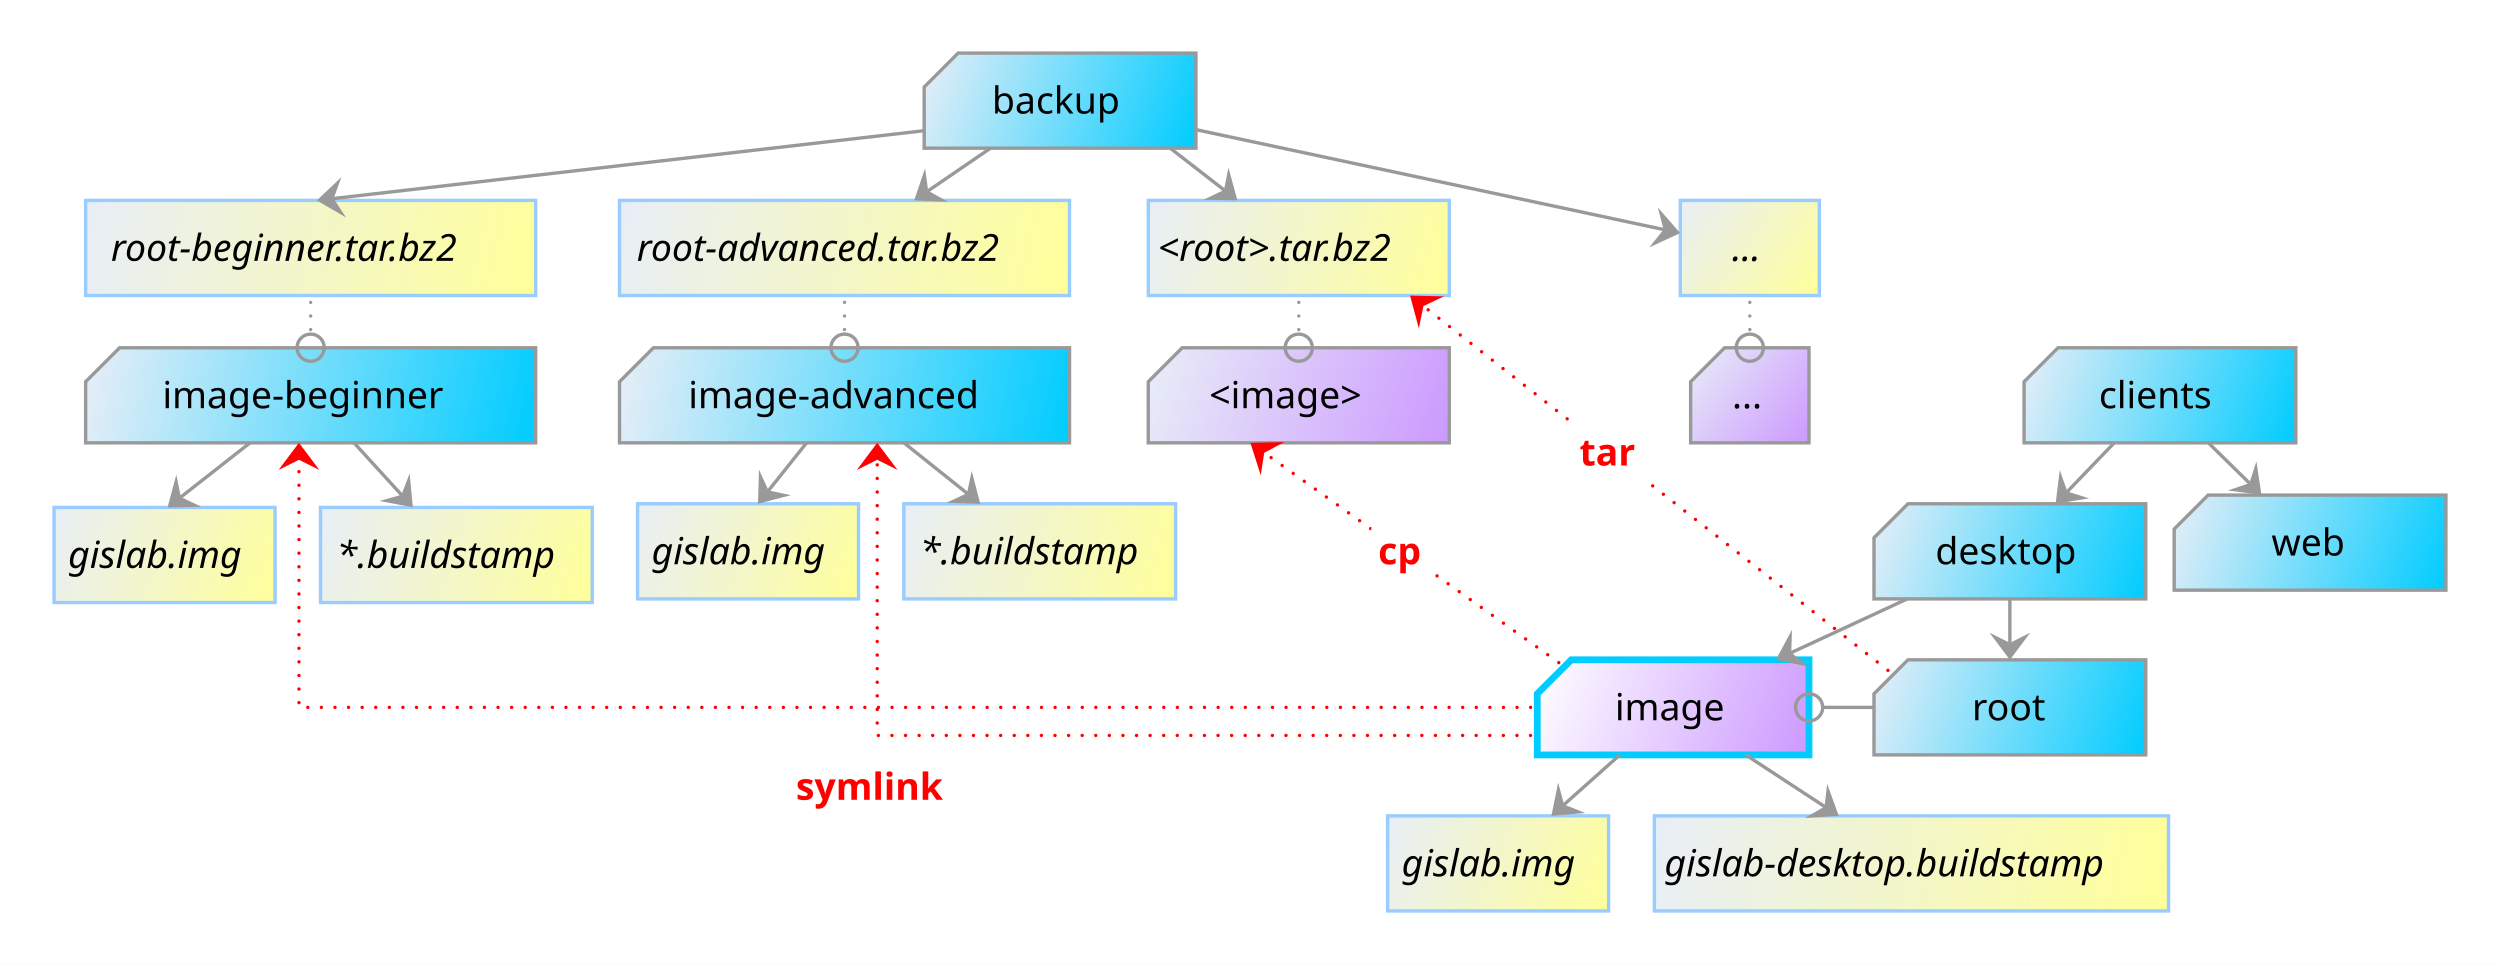
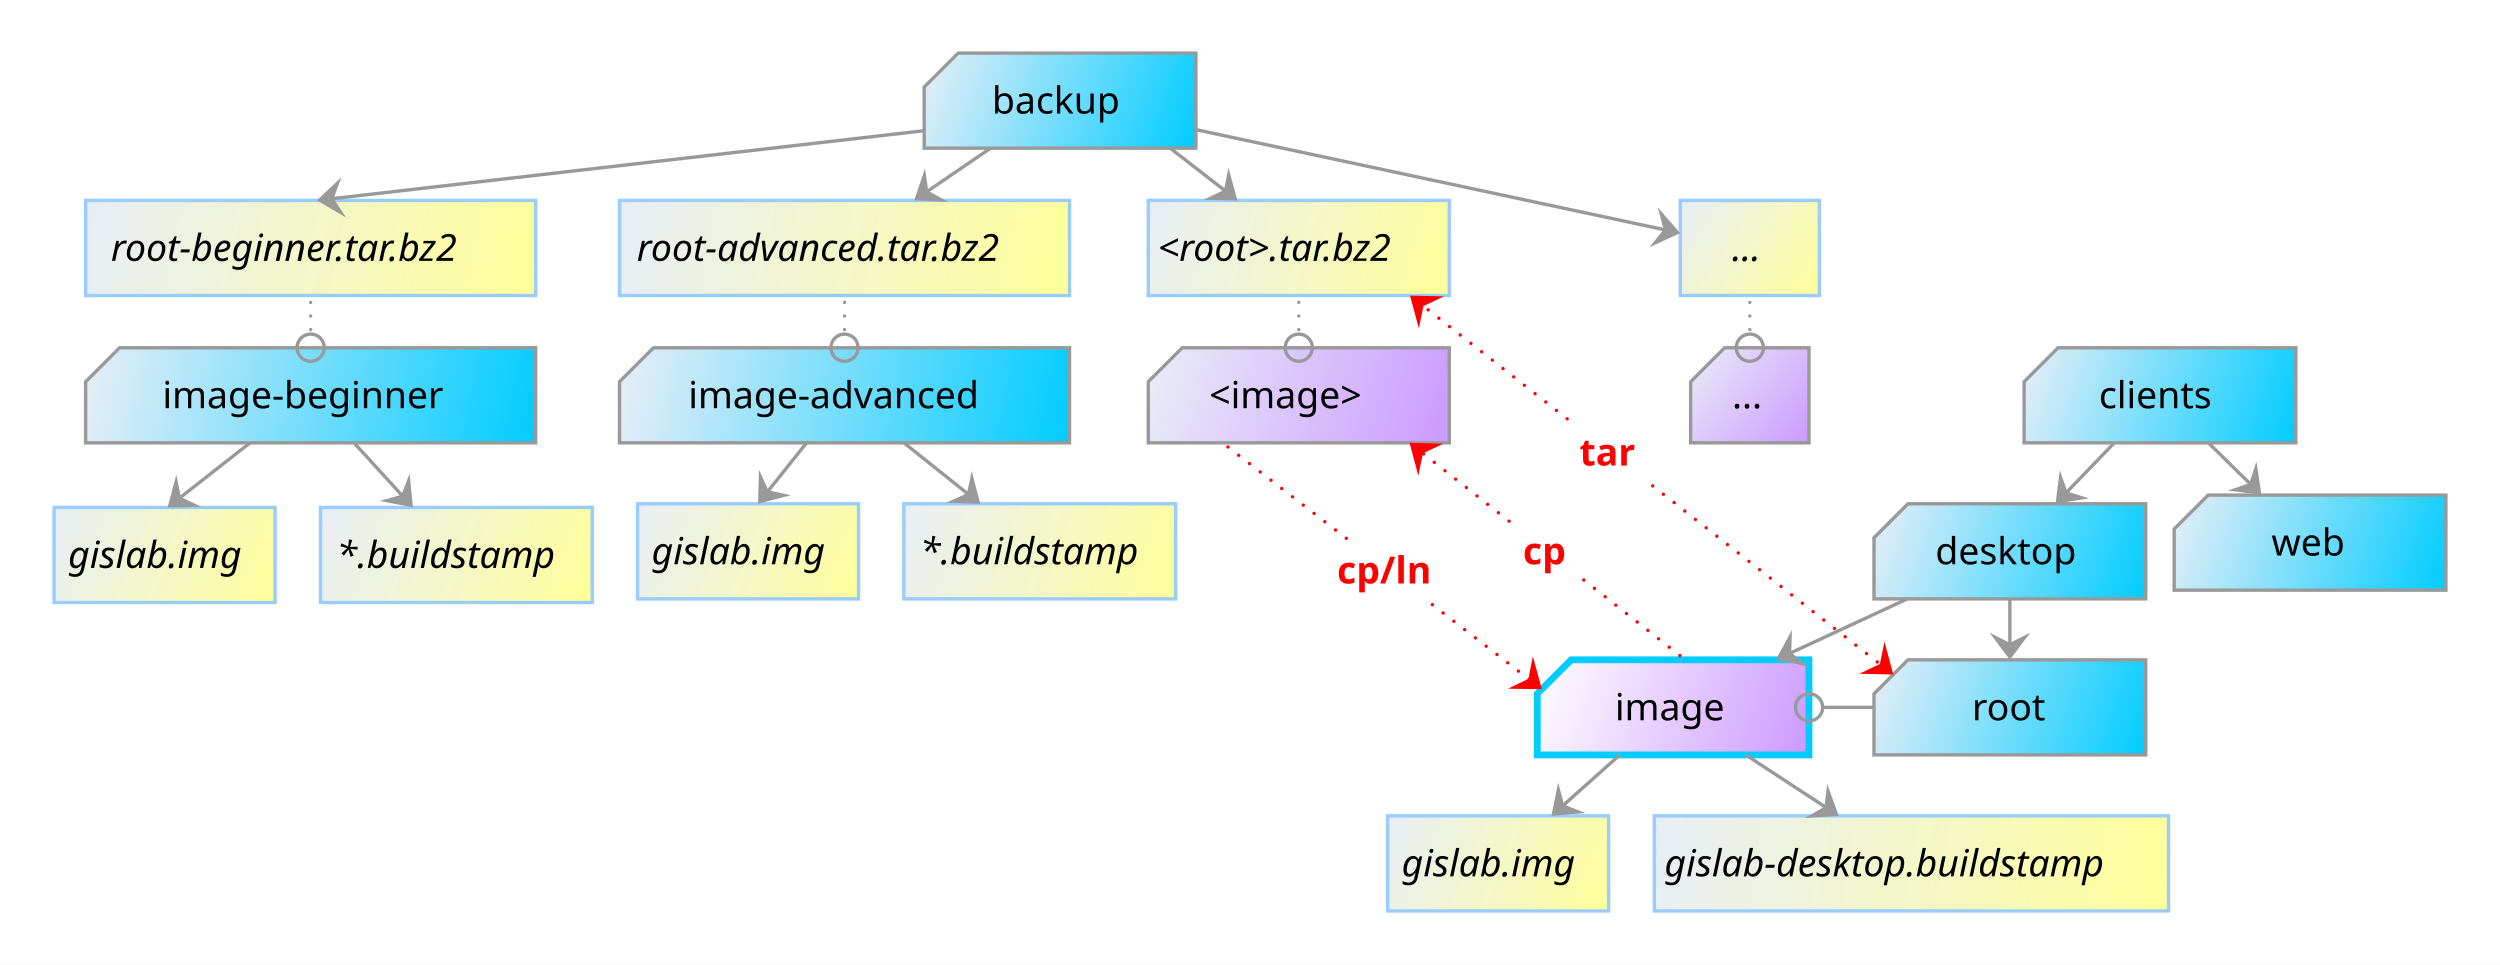
<svg xmlns="http://www.w3.org/2000/svg" fill-opacity="1" color-rendering="auto" color-interpolation="auto" text-rendering="auto" stroke="black" stroke-linecap="square" width="736" stroke-miterlimit="10" shape-rendering="auto" stroke-opacity="1" fill="black" stroke-dasharray="none" font-weight="normal" stroke-width="1" height="284" font-family="'Dialog'" font-style="normal" stroke-linejoin="miter" font-size="12px" stroke-dashoffset="0" image-rendering="auto">
  <defs id="genericDefs" />
  <g>
    <defs id="defs1">
      <linearGradient x1="371.726" gradientUnits="userSpaceOnUse" x2="406.569" y1="360.377" y2="388.377" id="linearGradient1" spreadMethod="reflect">
        <stop stop-opacity="1" stop-color="rgb(232,238,247)" offset="0%" />
        <stop stop-opacity="1" stop-color="rgb(204,153,255)" offset="100%" />
      </linearGradient>
      <linearGradient x1="212.054" gradientUnits="userSpaceOnUse" x2="300.668" y1="360.377" y2="388.377" id="linearGradient2" spreadMethod="reflect">
        <stop stop-opacity="1" stop-color="rgb(232,238,247)" offset="0%" />
        <stop stop-opacity="1" stop-color="rgb(204,153,255)" offset="100%" />
      </linearGradient>
      <linearGradient x1="368.679" gradientUnits="userSpaceOnUse" x2="409.616" y1="317.002" y2="345.002" id="linearGradient3" spreadMethod="reflect">
        <stop stop-opacity="1" stop-color="rgb(232,238,247)" offset="0%" />
        <stop stop-opacity="1" stop-color="rgb(255,255,153)" offset="100%" />
      </linearGradient>
      <linearGradient x1="146.081" gradientUnits="userSpaceOnUse" x2="226.081" y1="273.627" y2="301.627" id="linearGradient4" spreadMethod="reflect">
        <stop stop-opacity="1" stop-color="rgb(232,238,247)" offset="0%" />
        <stop stop-opacity="1" stop-color="rgb(0,204,255)" offset="100%" />
      </linearGradient>
      <linearGradient x1="425.706" gradientUnits="userSpaceOnUse" x2="505.706" y1="406.312" y2="434.312" id="linearGradient5" spreadMethod="reflect">
        <stop stop-opacity="1" stop-color="rgb(232,238,247)" offset="0%" />
        <stop stop-opacity="1" stop-color="rgb(0,204,255)" offset="100%" />
      </linearGradient>
      <linearGradient x1="326.569" gradientUnits="userSpaceOnUse" x2="406.569" y1="452.248" y2="480.248" id="linearGradient6" spreadMethod="reflect">
        <stop stop-opacity="1" stop-color="white" offset="0%" />
        <stop stop-opacity="1" stop-color="rgb(204,153,255)" offset="100%" />
      </linearGradient>
      <linearGradient x1="425.706" gradientUnits="userSpaceOnUse" x2="505.706" y1="452.248" y2="480.248" id="linearGradient7" spreadMethod="reflect">
        <stop stop-opacity="1" stop-color="rgb(232,238,247)" offset="0%" />
        <stop stop-opacity="1" stop-color="rgb(0,204,255)" offset="100%" />
      </linearGradient>
      <linearGradient x1="282.51" gradientUnits="userSpaceOnUse" x2="347.568" y1="498.183" y2="526.183" id="linearGradient8" spreadMethod="reflect">
        <stop stop-opacity="1" stop-color="rgb(232,238,247)" offset="0%" />
        <stop stop-opacity="1" stop-color="rgb(255,255,153)" offset="100%" />
      </linearGradient>
      <linearGradient x1="361.043" gradientUnits="userSpaceOnUse" x2="512.409" y1="498.183" y2="526.183" id="linearGradient9" spreadMethod="reflect">
        <stop stop-opacity="1" stop-color="rgb(232,238,247)" offset="0%" />
        <stop stop-opacity="1" stop-color="rgb(255,255,153)" offset="100%" />
      </linearGradient>
      <linearGradient x1="-100.789" gradientUnits="userSpaceOnUse" x2="31.695" y1="360.377" y2="388.377" id="linearGradient10" spreadMethod="reflect">
        <stop stop-opacity="1" stop-color="rgb(232,238,247)" offset="0%" />
        <stop stop-opacity="1" stop-color="rgb(0,204,255)" offset="100%" />
      </linearGradient>
      <linearGradient x1="-100.789" gradientUnits="userSpaceOnUse" x2="31.695" y1="317.002" y2="345.002" id="linearGradient11" spreadMethod="reflect">
        <stop stop-opacity="1" stop-color="rgb(232,238,247)" offset="0%" />
        <stop stop-opacity="1" stop-color="rgb(255,255,153)" offset="100%" />
      </linearGradient>
      <linearGradient x1="56.382" gradientUnits="userSpaceOnUse" x2="188.866" y1="360.377" y2="388.377" id="linearGradient12" spreadMethod="reflect">
        <stop stop-opacity="1" stop-color="rgb(232,238,247)" offset="0%" />
        <stop stop-opacity="1" stop-color="rgb(0,204,255)" offset="100%" />
      </linearGradient>
      <linearGradient x1="56.382" gradientUnits="userSpaceOnUse" x2="188.866" y1="317.002" y2="345.002" id="linearGradient13" spreadMethod="reflect">
        <stop stop-opacity="1" stop-color="rgb(232,238,247)" offset="0%" />
        <stop stop-opacity="1" stop-color="rgb(255,255,153)" offset="100%" />
      </linearGradient>
      <linearGradient x1="-110.08" gradientUnits="userSpaceOnUse" x2="-45.021" y1="407.387" y2="435.387" id="linearGradient14" spreadMethod="reflect">
        <stop stop-opacity="1" stop-color="rgb(232,238,247)" offset="0%" />
        <stop stop-opacity="1" stop-color="rgb(255,255,153)" offset="100%" />
      </linearGradient>
      <linearGradient x1="61.695" gradientUnits="userSpaceOnUse" x2="126.754" y1="406.312" y2="434.312" id="linearGradient15" spreadMethod="reflect">
        <stop stop-opacity="1" stop-color="rgb(232,238,247)" offset="0%" />
        <stop stop-opacity="1" stop-color="rgb(255,255,153)" offset="100%" />
      </linearGradient>
      <linearGradient x1="212.054" gradientUnits="userSpaceOnUse" x2="300.668" y1="317.002" y2="345.002" id="linearGradient16" spreadMethod="reflect">
        <stop stop-opacity="1" stop-color="rgb(232,238,247)" offset="0%" />
        <stop stop-opacity="1" stop-color="rgb(255,255,153)" offset="100%" />
      </linearGradient>
      <linearGradient x1="140.093" gradientUnits="userSpaceOnUse" x2="220.093" y1="406.312" y2="434.312" id="linearGradient17" spreadMethod="reflect">
        <stop stop-opacity="1" stop-color="rgb(232,238,247)" offset="0%" />
        <stop stop-opacity="1" stop-color="rgb(255,255,153)" offset="100%" />
      </linearGradient>
      <linearGradient x1="-31.644" gradientUnits="userSpaceOnUse" x2="48.356" y1="407.387" y2="435.387" id="linearGradient18" spreadMethod="reflect">
        <stop stop-opacity="1" stop-color="rgb(232,238,247)" offset="0%" />
        <stop stop-opacity="1" stop-color="rgb(255,255,153)" offset="100%" />
      </linearGradient>
      <linearGradient x1="469.892" gradientUnits="userSpaceOnUse" x2="549.892" y1="360.377" y2="388.377" id="linearGradient19" spreadMethod="reflect">
        <stop stop-opacity="1" stop-color="rgb(232,238,247)" offset="0%" />
        <stop stop-opacity="1" stop-color="rgb(0,204,255)" offset="100%" />
      </linearGradient>
      <linearGradient x1="514.077" gradientUnits="userSpaceOnUse" x2="594.077" y1="403.752" y2="431.752" id="linearGradient20" spreadMethod="reflect">
        <stop stop-opacity="1" stop-color="rgb(232,238,247)" offset="0%" />
        <stop stop-opacity="1" stop-color="rgb(0,204,255)" offset="100%" />
      </linearGradient>
      <clipPath clipPathUnits="userSpaceOnUse" id="clipPath1">
        <path d="M0 0 L736 0 L736 284 L0 284 L0 0 Z" />
      </clipPath>
      <clipPath clipPathUnits="userSpaceOnUse" id="clipPath2">
        <path d="M-126 258 L610 258 L610 542 L-126 542 L-126 258 Z" />
      </clipPath>
    </defs>
    <g fill="white" text-rendering="geometricPrecision" shape-rendering="geometricPrecision" transform="translate(126,-258)" stroke="white">
      <rect x="-126" width="736" height="284" y="258" clip-path="url(#clipPath2)" stroke="none" />
    </g>
    <g fill="url(#linearGradient1)" text-rendering="geometricPrecision" shape-rendering="geometricPrecision" transform="matrix(1,0,0,1,126,-258)" stroke="url(#linearGradient1)">
      <path d="M381.726 360.377 L406.569 360.377 L406.569 388.377 L371.726 388.377 L371.726 370.377 Z" stroke="none" clip-path="url(#clipPath2)" />
    </g>
    <g stroke-linecap="butt" transform="matrix(1,0,0,1,126,-258)" fill="rgb(153,153,153)" text-rendering="geometricPrecision" shape-rendering="geometricPrecision" stroke="rgb(153,153,153)" stroke-miterlimit="1.45">
      <path fill="none" d="M381.726 360.377 L406.569 360.377 L406.569 388.377 L371.726 388.377 L371.726 370.377 Z" clip-path="url(#clipPath2)" />
    </g>
    <g font-size="11px" stroke-linecap="butt" transform="matrix(1,0,0,1,126,-258)" text-rendering="geometricPrecision" font-family="sans-serif" shape-rendering="geometricPrecision" stroke-miterlimit="1.45">
      <text x="383.903" xml:space="preserve" y="378.186" clip-path="url(#clipPath2)" stroke="none">...</text>
    </g>
    <g fill="url(#linearGradient2)" text-rendering="geometricPrecision" shape-rendering="geometricPrecision" transform="matrix(1,0,0,1,126,-258)" stroke="url(#linearGradient2)">
      <path d="M222.054 360.377 L300.668 360.377 L300.668 388.377 L212.054 388.377 L212.054 370.377 Z" stroke="none" clip-path="url(#clipPath2)" />
    </g>
    <g stroke-linecap="butt" transform="matrix(1,0,0,1,126,-258)" fill="rgb(153,153,153)" text-rendering="geometricPrecision" shape-rendering="geometricPrecision" stroke="rgb(153,153,153)" stroke-miterlimit="1.45">
      <path fill="none" d="M222.054 360.377 L300.668 360.377 L300.668 388.377 L212.054 388.377 L212.054 370.377 Z" clip-path="url(#clipPath2)" />
    </g>
    <g font-size="11px" stroke-linecap="butt" transform="matrix(1,0,0,1,126,-258)" text-rendering="geometricPrecision" font-family="sans-serif" shape-rendering="geometricPrecision" stroke-miterlimit="1.45">
      <text x="230.013" xml:space="preserve" y="378.186" clip-path="url(#clipPath2)" stroke="none">&lt;image&gt;</text>
    </g>
    <g fill="url(#linearGradient3)" text-rendering="geometricPrecision" shape-rendering="geometricPrecision" transform="matrix(1,0,0,1,126,-258)" stroke="url(#linearGradient3)">
      <path d="M368.679 317.002 L409.616 317.002 L409.616 345.002 L368.679 345.002 Z" stroke="none" clip-path="url(#clipPath2)" />
    </g>
    <g stroke-linecap="butt" transform="matrix(1,0,0,1,126,-258)" fill="rgb(153,204,255)" text-rendering="geometricPrecision" shape-rendering="geometricPrecision" stroke="rgb(153,204,255)" stroke-miterlimit="1.45">
      <path fill="none" d="M368.679 317.002 L409.616 317.002 L409.616 345.002 L368.679 345.002 Z" clip-path="url(#clipPath2)" />
    </g>
    <g font-size="11px" stroke-linecap="butt" transform="matrix(1,0,0,1,126,-258)" text-rendering="geometricPrecision" font-family="sans-serif" shape-rendering="geometricPrecision" font-style="italic" stroke-miterlimit="1.45">
      <text x="383.903" xml:space="preserve" y="334.811" clip-path="url(#clipPath2)" stroke="none">...</text>
    </g>
    <g fill="url(#linearGradient4)" text-rendering="geometricPrecision" shape-rendering="geometricPrecision" transform="matrix(1,0,0,1,126,-258)" stroke="url(#linearGradient4)">
      <path d="M156.081 273.627 L226.081 273.627 L226.081 301.627 L146.081 301.627 L146.081 283.627 Z" stroke="none" clip-path="url(#clipPath2)" />
    </g>
    <g stroke-linecap="butt" transform="matrix(1,0,0,1,126,-258)" fill="rgb(153,153,153)" text-rendering="geometricPrecision" shape-rendering="geometricPrecision" stroke="rgb(153,153,153)" stroke-miterlimit="1.45">
      <path fill="none" d="M156.081 273.627 L226.081 273.627 L226.081 301.627 L146.081 301.627 L146.081 283.627 Z" clip-path="url(#clipPath2)" />
    </g>
    <g font-size="11px" stroke-linecap="butt" transform="matrix(1,0,0,1,126,-258)" text-rendering="geometricPrecision" font-family="sans-serif" shape-rendering="geometricPrecision" stroke-miterlimit="1.45">
      <text x="166.034" xml:space="preserve" y="291.436" clip-path="url(#clipPath2)" stroke="none">backup</text>
    </g>
    <g fill="url(#linearGradient5)" text-rendering="geometricPrecision" shape-rendering="geometricPrecision" transform="matrix(1,0,0,1,126,-258)" stroke="url(#linearGradient5)">
      <path d="M435.706 406.312 L505.706 406.312 L505.706 434.312 L425.706 434.312 L425.706 416.312 Z" stroke="none" clip-path="url(#clipPath2)" />
    </g>
    <g stroke-linecap="butt" transform="matrix(1,0,0,1,126,-258)" fill="rgb(153,153,153)" text-rendering="geometricPrecision" shape-rendering="geometricPrecision" stroke="rgb(153,153,153)" stroke-miterlimit="1.45">
      <path fill="none" d="M435.706 406.312 L505.706 406.312 L505.706 434.312 L425.706 434.312 L425.706 416.312 Z" clip-path="url(#clipPath2)" />
    </g>
    <g font-size="11px" stroke-linecap="butt" transform="matrix(1,0,0,1,126,-258)" text-rendering="geometricPrecision" font-family="sans-serif" shape-rendering="geometricPrecision" stroke-miterlimit="1.45">
      <text x="443.768" xml:space="preserve" y="424.121" clip-path="url(#clipPath2)" stroke="none">desktop</text>
    </g>
    <g fill="url(#linearGradient6)" text-rendering="geometricPrecision" shape-rendering="geometricPrecision" transform="matrix(1,0,0,1,126,-258)" stroke="url(#linearGradient6)">
      <path d="M336.569 452.248 L406.569 452.248 L406.569 480.248 L326.569 480.248 L326.569 462.248 Z" stroke="none" clip-path="url(#clipPath2)" />
    </g>
    <g stroke-linecap="butt" transform="matrix(1,0,0,1,126,-258)" fill="rgb(0,204,255)" text-rendering="geometricPrecision" shape-rendering="geometricPrecision" stroke="rgb(0,204,255)" stroke-width="2" stroke-miterlimit="1.45">
      <path fill="none" d="M336.569 452.248 L406.569 452.248 L406.569 480.248 L326.569 480.248 L326.569 462.248 Z" clip-path="url(#clipPath2)" />
    </g>
    <g font-size="11px" stroke-linecap="butt" transform="matrix(1,0,0,1,126,-258)" text-rendering="geometricPrecision" font-family="sans-serif" shape-rendering="geometricPrecision" stroke-miterlimit="1.45">
      <text x="349.438" xml:space="preserve" y="470.056" clip-path="url(#clipPath2)" stroke="none">image</text>
    </g>
    <g fill="url(#linearGradient7)" text-rendering="geometricPrecision" shape-rendering="geometricPrecision" transform="matrix(1,0,0,1,126,-258)" stroke="url(#linearGradient7)">
      <path d="M435.706 452.248 L505.706 452.248 L505.706 480.248 L425.706 480.248 L425.706 462.248 Z" stroke="none" clip-path="url(#clipPath2)" />
    </g>
    <g stroke-linecap="butt" transform="matrix(1,0,0,1,126,-258)" fill="rgb(153,153,153)" text-rendering="geometricPrecision" shape-rendering="geometricPrecision" stroke="rgb(153,153,153)" stroke-miterlimit="1.45">
      <path fill="none" d="M435.706 452.248 L505.706 452.248 L505.706 480.248 L425.706 480.248 L425.706 462.248 Z" clip-path="url(#clipPath2)" />
    </g>
    <g font-size="11px" stroke-linecap="butt" transform="matrix(1,0,0,1,126,-258)" text-rendering="geometricPrecision" font-family="sans-serif" shape-rendering="geometricPrecision" stroke-miterlimit="1.45">
      <text x="454.558" xml:space="preserve" y="470.056" clip-path="url(#clipPath2)" stroke="none">root</text>
    </g>
    <g fill="url(#linearGradient8)" text-rendering="geometricPrecision" shape-rendering="geometricPrecision" transform="matrix(1,0,0,1,126,-258)" stroke="url(#linearGradient8)">
      <path d="M282.51 498.183 L347.568 498.183 L347.568 526.183 L282.51 526.183 Z" stroke="none" clip-path="url(#clipPath2)" />
    </g>
    <g stroke-linecap="butt" transform="matrix(1,0,0,1,126,-258)" fill="rgb(153,204,255)" text-rendering="geometricPrecision" shape-rendering="geometricPrecision" stroke="rgb(153,204,255)" stroke-miterlimit="1.45">
      <path fill="none" d="M282.51 498.183 L347.568 498.183 L347.568 526.183 L282.51 526.183 Z" clip-path="url(#clipPath2)" />
    </g>
    <g font-size="11px" stroke-linecap="butt" transform="matrix(1,0,0,1,126,-258)" text-rendering="geometricPrecision" font-family="sans-serif" shape-rendering="geometricPrecision" font-style="italic" stroke-miterlimit="1.45">
      <text x="286.639" xml:space="preserve" y="515.991" clip-path="url(#clipPath2)" stroke="none">gislab.img</text>
    </g>
    <g fill="url(#linearGradient9)" text-rendering="geometricPrecision" shape-rendering="geometricPrecision" transform="matrix(1,0,0,1,126,-258)" stroke="url(#linearGradient9)">
      <path d="M361.043 498.183 L512.409 498.183 L512.409 526.183 L361.043 526.183 Z" stroke="none" clip-path="url(#clipPath2)" />
    </g>
    <g stroke-linecap="butt" transform="matrix(1,0,0,1,126,-258)" fill="rgb(153,204,255)" text-rendering="geometricPrecision" shape-rendering="geometricPrecision" stroke="rgb(153,204,255)" stroke-miterlimit="1.45">
      <path fill="none" d="M361.043 498.183 L512.409 498.183 L512.409 526.183 L361.043 526.183 Z" clip-path="url(#clipPath2)" />
    </g>
    <g font-size="11px" stroke-linecap="butt" transform="matrix(1,0,0,1,126,-258)" text-rendering="geometricPrecision" font-family="sans-serif" shape-rendering="geometricPrecision" font-style="italic" stroke-miterlimit="1.45">
      <text x="364.015" xml:space="preserve" y="515.991" clip-path="url(#clipPath2)" stroke="none">gislab-desktop.buildstamp</text>
    </g>
    <g fill="url(#linearGradient10)" text-rendering="geometricPrecision" shape-rendering="geometricPrecision" transform="matrix(1,0,0,1,126,-258)" stroke="url(#linearGradient10)">
      <path d="M-90.789 360.377 L31.695 360.377 L31.695 388.377 L-100.789 388.377 L-100.789 370.377 Z" stroke="none" clip-path="url(#clipPath2)" />
    </g>
    <g stroke-linecap="butt" transform="matrix(1,0,0,1,126,-258)" fill="rgb(153,153,153)" text-rendering="geometricPrecision" shape-rendering="geometricPrecision" stroke="rgb(153,153,153)" stroke-miterlimit="1.45">
      <path fill="none" d="M-90.789 360.377 L31.695 360.377 L31.695 388.377 L-100.789 388.377 L-100.789 370.377 Z" clip-path="url(#clipPath2)" />
    </g>
    <g font-size="11px" stroke-linecap="butt" transform="matrix(1,0,0,1,126,-258)" text-rendering="geometricPrecision" font-family="sans-serif" shape-rendering="geometricPrecision" stroke-miterlimit="1.45">
      <text x="-78.174" xml:space="preserve" y="378.186" clip-path="url(#clipPath2)" stroke="none">image-beginner</text>
    </g>
    <g fill="url(#linearGradient11)" text-rendering="geometricPrecision" shape-rendering="geometricPrecision" transform="matrix(1,0,0,1,126,-258)" stroke="url(#linearGradient11)">
      <path d="M-100.789 317.002 L31.695 317.002 L31.695 345.002 L-100.789 345.002 Z" stroke="none" clip-path="url(#clipPath2)" />
    </g>
    <g stroke-linecap="butt" transform="matrix(1,0,0,1,126,-258)" fill="rgb(153,204,255)" text-rendering="geometricPrecision" shape-rendering="geometricPrecision" stroke="rgb(153,204,255)" stroke-miterlimit="1.45">
      <path fill="none" d="M-100.789 317.002 L31.695 317.002 L31.695 345.002 L-100.789 345.002 Z" clip-path="url(#clipPath2)" />
    </g>
    <g font-size="11px" stroke-linecap="butt" transform="matrix(1,0,0,1,126,-258)" text-rendering="geometricPrecision" font-family="sans-serif" shape-rendering="geometricPrecision" font-style="italic" stroke-miterlimit="1.45">
      <text x="-93.352" xml:space="preserve" y="334.811" clip-path="url(#clipPath2)" stroke="none">root-beginner.tar.bz2</text>
    </g>
    <g fill="url(#linearGradient12)" text-rendering="geometricPrecision" shape-rendering="geometricPrecision" transform="matrix(1,0,0,1,126,-258)" stroke="url(#linearGradient12)">
      <path d="M66.382 360.377 L188.866 360.377 L188.866 388.377 L56.382 388.377 L56.382 370.377 Z" stroke="none" clip-path="url(#clipPath2)" />
    </g>
    <g stroke-linecap="butt" transform="matrix(1,0,0,1,126,-258)" fill="rgb(153,153,153)" text-rendering="geometricPrecision" shape-rendering="geometricPrecision" stroke="rgb(153,153,153)" stroke-miterlimit="1.45">
      <path fill="none" d="M66.382 360.377 L188.866 360.377 L188.866 388.377 L56.382 388.377 L56.382 370.377 Z" clip-path="url(#clipPath2)" />
    </g>
    <g font-size="11px" stroke-linecap="butt" transform="matrix(1,0,0,1,126,-258)" text-rendering="geometricPrecision" font-family="sans-serif" shape-rendering="geometricPrecision" stroke-miterlimit="1.45">
      <text x="76.637" xml:space="preserve" y="378.186" clip-path="url(#clipPath2)" stroke="none">image-advanced</text>
    </g>
    <g fill="url(#linearGradient13)" text-rendering="geometricPrecision" shape-rendering="geometricPrecision" transform="matrix(1,0,0,1,126,-258)" stroke="url(#linearGradient13)">
      <path d="M56.382 317.002 L188.866 317.002 L188.866 345.002 L56.382 345.002 Z" stroke="none" clip-path="url(#clipPath2)" />
    </g>
    <g stroke-linecap="butt" transform="matrix(1,0,0,1,126,-258)" fill="rgb(153,204,255)" text-rendering="geometricPrecision" shape-rendering="geometricPrecision" stroke="rgb(153,204,255)" stroke-miterlimit="1.45">
      <path fill="none" d="M56.382 317.002 L188.866 317.002 L188.866 345.002 L56.382 345.002 Z" clip-path="url(#clipPath2)" />
    </g>
    <g font-size="11px" stroke-linecap="butt" transform="matrix(1,0,0,1,126,-258)" text-rendering="geometricPrecision" font-family="sans-serif" shape-rendering="geometricPrecision" font-style="italic" stroke-miterlimit="1.45">
      <text x="61.458" xml:space="preserve" y="334.811" clip-path="url(#clipPath2)" stroke="none">root-advanced.tar.bz2</text>
    </g>
    <g fill="url(#linearGradient14)" text-rendering="geometricPrecision" shape-rendering="geometricPrecision" transform="matrix(1,0,0,1,126,-258)" stroke="url(#linearGradient14)">
      <path d="M-110.08 407.387 L-45.021 407.387 L-45.021 435.387 L-110.08 435.387 Z" stroke="none" clip-path="url(#clipPath2)" />
    </g>
    <g stroke-linecap="butt" transform="matrix(1,0,0,1,126,-258)" fill="rgb(153,204,255)" text-rendering="geometricPrecision" shape-rendering="geometricPrecision" stroke="rgb(153,204,255)" stroke-miterlimit="1.45">
      <path fill="none" d="M-110.08 407.387 L-45.021 407.387 L-45.021 435.387 L-110.08 435.387 Z" clip-path="url(#clipPath2)" />
    </g>
    <g font-size="11px" stroke-linecap="butt" transform="matrix(1,0,0,1,126,-258)" text-rendering="geometricPrecision" font-family="sans-serif" shape-rendering="geometricPrecision" font-style="italic" stroke-miterlimit="1.45">
      <text x="-105.95" xml:space="preserve" y="425.195" clip-path="url(#clipPath2)" stroke="none">gislab.img</text>
    </g>
    <g fill="url(#linearGradient15)" text-rendering="geometricPrecision" shape-rendering="geometricPrecision" transform="matrix(1,0,0,1,126,-258)" stroke="url(#linearGradient15)">
      <path d="M61.695 406.312 L126.754 406.312 L126.754 434.312 L61.695 434.312 Z" stroke="none" clip-path="url(#clipPath2)" />
    </g>
    <g stroke-linecap="butt" transform="matrix(1,0,0,1,126,-258)" fill="rgb(153,204,255)" text-rendering="geometricPrecision" shape-rendering="geometricPrecision" stroke="rgb(153,204,255)" stroke-miterlimit="1.45">
      <path fill="none" d="M61.695 406.312 L126.754 406.312 L126.754 434.312 L61.695 434.312 Z" clip-path="url(#clipPath2)" />
    </g>
    <g font-size="11px" stroke-linecap="butt" transform="matrix(1,0,0,1,126,-258)" text-rendering="geometricPrecision" font-family="sans-serif" shape-rendering="geometricPrecision" font-style="italic" stroke-miterlimit="1.45">
      <text x="65.825" xml:space="preserve" y="424.121" clip-path="url(#clipPath2)" stroke="none">gislab.img</text>
    </g>
    <g fill="url(#linearGradient16)" text-rendering="geometricPrecision" shape-rendering="geometricPrecision" transform="matrix(1,0,0,1,126,-258)" stroke="url(#linearGradient16)">
      <path d="M212.054 317.002 L300.668 317.002 L300.668 345.002 L212.054 345.002 Z" stroke="none" clip-path="url(#clipPath2)" />
    </g>
    <g stroke-linecap="butt" transform="matrix(1,0,0,1,126,-258)" fill="rgb(153,204,255)" text-rendering="geometricPrecision" shape-rendering="geometricPrecision" stroke="rgb(153,204,255)" stroke-miterlimit="1.45">
      <path fill="none" d="M212.054 317.002 L300.668 317.002 L300.668 345.002 L212.054 345.002 Z" clip-path="url(#clipPath2)" />
    </g>
    <g font-size="11px" stroke-linecap="butt" transform="matrix(1,0,0,1,126,-258)" text-rendering="geometricPrecision" font-family="sans-serif" shape-rendering="geometricPrecision" font-style="italic" stroke-miterlimit="1.45">
      <text x="214.834" xml:space="preserve" y="334.811" clip-path="url(#clipPath2)" stroke="none">&lt;root&gt;.tar.bz2</text>
    </g>
    <g fill="url(#linearGradient17)" text-rendering="geometricPrecision" shape-rendering="geometricPrecision" transform="matrix(1,0,0,1,126,-258)" stroke="url(#linearGradient17)">
      <path d="M140.093 406.312 L220.093 406.312 L220.093 434.312 L140.093 434.312 Z" stroke="none" clip-path="url(#clipPath2)" />
    </g>
    <g stroke-linecap="butt" transform="matrix(1,0,0,1,126,-258)" fill="rgb(153,204,255)" text-rendering="geometricPrecision" shape-rendering="geometricPrecision" stroke="rgb(153,204,255)" stroke-miterlimit="1.45">
      <path fill="none" d="M140.093 406.312 L220.093 406.312 L220.093 434.312 L140.093 434.312 Z" clip-path="url(#clipPath2)" />
    </g>
    <g font-size="11px" stroke-linecap="butt" transform="matrix(1,0,0,1,126,-258)" text-rendering="geometricPrecision" font-family="sans-serif" shape-rendering="geometricPrecision" font-style="italic" stroke-miterlimit="1.45">
      <text x="144.829" xml:space="preserve" y="424.121" clip-path="url(#clipPath2)" stroke="none">*.buildstamp</text>
    </g>
    <g fill="url(#linearGradient18)" text-rendering="geometricPrecision" shape-rendering="geometricPrecision" transform="matrix(1,0,0,1,126,-258)" stroke="url(#linearGradient18)">
      <path d="M-31.644 407.387 L48.356 407.387 L48.356 435.387 L-31.644 435.387 Z" stroke="none" clip-path="url(#clipPath2)" />
    </g>
    <g stroke-linecap="butt" transform="matrix(1,0,0,1,126,-258)" fill="rgb(153,204,255)" text-rendering="geometricPrecision" shape-rendering="geometricPrecision" stroke="rgb(153,204,255)" stroke-miterlimit="1.45">
      <path fill="none" d="M-31.644 407.387 L48.356 407.387 L48.356 435.387 L-31.644 435.387 Z" clip-path="url(#clipPath2)" />
    </g>
    <g font-size="11px" stroke-linecap="butt" transform="matrix(1,0,0,1,126,-258)" text-rendering="geometricPrecision" font-family="sans-serif" shape-rendering="geometricPrecision" font-style="italic" stroke-miterlimit="1.45">
      <text x="-26.908" xml:space="preserve" y="425.195" clip-path="url(#clipPath2)" stroke="none">*.buildstamp</text>
    </g>
    <g fill="url(#linearGradient19)" text-rendering="geometricPrecision" shape-rendering="geometricPrecision" transform="matrix(1,0,0,1,126,-258)" stroke="url(#linearGradient19)">
      <path d="M479.892 360.377 L549.892 360.377 L549.892 388.377 L469.892 388.377 L469.892 370.377 Z" stroke="none" clip-path="url(#clipPath2)" />
    </g>
    <g stroke-linecap="butt" transform="matrix(1,0,0,1,126,-258)" fill="rgb(153,153,153)" text-rendering="geometricPrecision" shape-rendering="geometricPrecision" stroke="rgb(153,153,153)" stroke-miterlimit="1.45">
      <path fill="none" d="M479.892 360.377 L549.892 360.377 L549.892 388.377 L469.892 388.377 L469.892 370.377 Z" clip-path="url(#clipPath2)" />
    </g>
    <g font-size="11px" stroke-linecap="butt" transform="matrix(1,0,0,1,126,-258)" text-rendering="geometricPrecision" font-family="sans-serif" shape-rendering="geometricPrecision" stroke-miterlimit="1.45">
      <text x="491.92" xml:space="preserve" y="378.186" clip-path="url(#clipPath2)" stroke="none">clients</text>
    </g>
    <g fill="url(#linearGradient20)" text-rendering="geometricPrecision" shape-rendering="geometricPrecision" transform="matrix(1,0,0,1,126,-258)" stroke="url(#linearGradient20)">
      <path d="M524.077 403.752 L594.077 403.752 L594.077 431.752 L514.077 431.752 L514.077 413.752 Z" stroke="none" clip-path="url(#clipPath2)" />
    </g>
    <g stroke-linecap="butt" transform="matrix(1,0,0,1,126,-258)" fill="rgb(153,153,153)" text-rendering="geometricPrecision" shape-rendering="geometricPrecision" stroke="rgb(153,153,153)" stroke-miterlimit="1.45">
      <path fill="none" d="M524.077 403.752 L594.077 403.752 L594.077 431.752 L514.077 431.752 L514.077 413.752 Z" clip-path="url(#clipPath2)" />
    </g>
    <g font-size="11px" stroke-linecap="butt" transform="matrix(1,0,0,1,126,-258)" text-rendering="geometricPrecision" font-family="sans-serif" shape-rendering="geometricPrecision" stroke-miterlimit="1.45">
      <text x="542.704" xml:space="preserve" y="421.561" clip-path="url(#clipPath2)" stroke="none">web</text>
    </g>
    <g stroke-linecap="round" transform="matrix(1,0,0,1,126,-258)" stroke-dashoffset="2" fill="rgb(153,153,153)" text-rendering="geometricPrecision" shape-rendering="geometricPrecision" stroke-dasharray="0,4" stroke="rgb(153,153,153)" stroke-miterlimit="1.45">
      <path fill="none" d="M389.147 345.023 L389.147 356.36" clip-path="url(#clipPath2)" />
    </g>
    <g stroke-linecap="round" transform="matrix(1,0,0,1,126,-258)" fill-opacity="0" stroke-dashoffset="2" fill="rgb(0,0,0)" text-rendering="geometricPrecision" shape-rendering="geometricPrecision" stroke-dasharray="0,4" stroke="rgb(0,0,0)" stroke-opacity="0" stroke-miterlimit="1.45">
      <path d="M389.147 364.36 C386.938 364.36 385.147 362.569 385.147 360.36 C385.147 358.151 386.938 356.36 389.147 356.36 C391.357 356.36 393.147 358.151 393.147 360.36 C393.147 362.569 391.357 364.36 389.147 364.36 Z" stroke="none" clip-path="url(#clipPath2)" />
    </g>
    <g stroke-linecap="butt" transform="matrix(1,0,0,1,126,-258)" fill="rgb(153,153,153)" text-rendering="geometricPrecision" shape-rendering="geometricPrecision" stroke="rgb(153,153,153)" stroke-miterlimit="1.45">
      <path fill="none" d="M389.147 364.36 C386.938 364.36 385.147 362.569 385.147 360.36 C385.147 358.151 386.938 356.36 389.147 356.36 C391.357 356.36 393.147 358.151 393.147 360.36 C393.147 362.569 391.357 364.36 389.147 364.36 Z" clip-path="url(#clipPath2)" />
      <path fill="none" d="M226.065 296.168 L364.731 325.787" clip-path="url(#clipPath2)" />
      <path d="M368.643 326.623 L362.072 319.084 L363.753 325.578 L359.566 330.819 Z" clip-path="url(#clipPath2)" stroke="none" />
      <path fill="none" d="M435.476 434.32 L400.446 450.551" clip-path="url(#clipPath2)" />
      <path d="M396.817 452.232 L406.598 454.313 L401.354 450.13 L401.553 443.425 Z" clip-path="url(#clipPath2)" stroke="none" />
    </g>
    <g stroke-linecap="round" transform="matrix(1,0,0,1,126,-258)" stroke-dashoffset="2" fill="red" text-rendering="geometricPrecision" shape-rendering="geometricPrecision" stroke-dasharray="0,4" stroke="red" stroke-miterlimit="1.45">
-       <path fill="none" d="M334.534 454.232 L245.38 390.703" clip-path="url(#clipPath2)" />
-       <path d="M242.123 388.382 L245.156 397.911 L246.195 391.284 L252.12 388.138 Z" clip-path="url(#clipPath2)" stroke="none" />
-       <rect x="277.735" y="411.91" clip-path="url(#clipPath2)" fill="white" width="18.395" height="16.805" stroke="none" />
+       <path fill="none" d="M233.929 388.377 L324.766 458.451" clip-path="url(#clipPath2)" />
+       <path d="M327.933 460.894 L325.263 451.257 L323.974 457.84 L317.934 460.758 Z" clip-path="url(#clipPath2)" stroke="none" />
+       <rect x="265.639" y="417.556" clip-path="url(#clipPath2)" fill="white" width="34.014" height="16.805" stroke="none" />
    </g>
    <g stroke-linecap="butt" font-size="11px" transform="matrix(1,0,0,1,126,-258)" fill="red" text-rendering="geometricPrecision" font-family="sans-serif" shape-rendering="geometricPrecision" stroke="red" font-weight="bold" stroke-miterlimit="1.45">
-       <text x="279.735" xml:space="preserve" y="424.121" clip-path="url(#clipPath2)" stroke="none">cp</text>
+       <text x="267.639" xml:space="preserve" y="429.767" clip-path="url(#clipPath2)" stroke="none">cp/ln</text>
+     </g>
+     <g stroke-linecap="round" transform="matrix(1,0,0,1,126,-258)" stroke-dashoffset="2" fill="red" text-rendering="geometricPrecision" shape-rendering="geometricPrecision" stroke-dasharray="0,4" stroke="red" stroke-miterlimit="1.45">
+       <path fill="none" d="M370.132 452.237 L292.116 390.847" clip-path="url(#clipPath2)" />
+       <path d="M288.972 388.373 L291.549 398.036 L292.901 391.465 L298.969 388.605 Z" clip-path="url(#clipPath2)" stroke="none" />
+       <rect x="320.364" y="411.91" clip-path="url(#clipPath2)" fill="white" width="18.395" height="16.805" stroke="none" />
+     </g>
+     <g stroke-linecap="butt" font-size="11px" transform="matrix(1,0,0,1,126,-258)" fill="red" text-rendering="geometricPrecision" font-family="sans-serif" shape-rendering="geometricPrecision" stroke="red" font-weight="bold" stroke-miterlimit="1.45">
+       <text x="322.364" xml:space="preserve" y="424.121" clip-path="url(#clipPath2)" stroke="none">cp</text>
    </g>
    <g stroke-linecap="butt" transform="matrix(1,0,0,1,126,-258)" fill="rgb(153,153,153)" text-rendering="geometricPrecision" shape-rendering="geometricPrecision" stroke="rgb(153,153,153)" stroke-miterlimit="1.45">
      <path fill="none" d="M465.706 434.353 L465.706 448.263" clip-path="url(#clipPath2)" />
      <path d="M465.706 452.263 L471.706 444.263 L465.706 447.263 L459.706 444.263 Z" clip-path="url(#clipPath2)" stroke="none" />
      <path fill="none" d="M425.674 466.248 L410.598 466.248" clip-path="url(#clipPath2)" />
    </g>
    <g stroke-linecap="butt" transform="matrix(1,0,0,1,126,-258)" fill-opacity="0" fill="rgb(0,0,0)" text-rendering="geometricPrecision" shape-rendering="geometricPrecision" stroke="rgb(0,0,0)" stroke-opacity="0" stroke-miterlimit="1.45">
      <path d="M402.598 466.248 C402.598 464.038 404.389 462.248 406.598 462.248 C408.807 462.248 410.598 464.038 410.598 466.248 C410.598 468.457 408.807 470.248 406.598 470.248 C404.389 470.248 402.598 468.457 402.598 466.248 Z" stroke="none" clip-path="url(#clipPath2)" />
    </g>
    <g stroke-linecap="butt" transform="matrix(1,0,0,1,126,-258)" fill="rgb(153,153,153)" text-rendering="geometricPrecision" shape-rendering="geometricPrecision" stroke="rgb(153,153,153)" stroke-miterlimit="1.45">
      <path fill="none" d="M402.598 466.248 C402.598 464.038 404.389 462.248 406.598 462.248 C408.807 462.248 410.598 464.038 410.598 466.248 C410.598 468.457 408.807 470.248 406.598 470.248 C404.389 470.248 402.598 468.457 402.598 466.248 Z" clip-path="url(#clipPath2)" />
      <path fill="none" d="M350.844 480.266 L333.724 495.526" clip-path="url(#clipPath2)" />
      <path d="M330.738 498.188 L340.703 497.343 L334.471 494.861 L332.718 488.386 Z" clip-path="url(#clipPath2)" stroke="none" />
      <path fill="none" d="M387.98 480.266 L411.982 495.981" clip-path="url(#clipPath2)" />
      <path d="M415.328 498.172 L411.922 488.77 L411.145 495.433 L405.349 498.81 Z" clip-path="url(#clipPath2)" stroke="none" />
-     </g>
-     <g stroke-linecap="round" transform="matrix(1,0,0,1,126,-258)" stroke-dashoffset="2" fill="red" text-rendering="geometricPrecision" shape-rendering="geometricPrecision" stroke-dasharray="0,4" stroke="red" stroke-miterlimit="1.45">
-       <path fill="none" d="M326.617 466.248 L-37.989 466.248 L-37.989 392.356" clip-path="url(#clipPath2)" />
-       <path d="M-37.989 388.356 L-43.989 396.356 L-37.989 393.356 L-31.989 396.356 Z" clip-path="url(#clipPath2)" stroke="none" />
-     </g>
-     <g stroke-linecap="butt" transform="matrix(1,0,0,1,126,-258)" fill="rgb(153,153,153)" text-rendering="geometricPrecision" shape-rendering="geometricPrecision" stroke="rgb(153,153,153)" stroke-miterlimit="1.45">
      <path fill="none" d="M146.087 296.472 L-28.765 316.55" clip-path="url(#clipPath2)" />
      <path d="M-32.739 317.007 L-24.107 322.055 L-27.772 316.436 L-25.476 310.133 Z" clip-path="url(#clipPath2)" stroke="none" />
      <path fill="none" stroke-dasharray="0,4" d="M-34.547 345.023 L-34.547 356.36" stroke-dashoffset="2" clip-path="url(#clipPath2)" stroke-linecap="round" />
    </g>
    <g stroke-linecap="round" transform="matrix(1,0,0,1,126,-258)" fill-opacity="0" stroke-dashoffset="2" fill="rgb(0,0,0)" text-rendering="geometricPrecision" shape-rendering="geometricPrecision" stroke-dasharray="0,4" stroke="rgb(0,0,0)" stroke-opacity="0" stroke-miterlimit="1.45">
      <path d="M-34.547 364.36 C-36.756 364.36 -38.547 362.569 -38.547 360.36 C-38.547 358.151 -36.756 356.36 -34.547 356.36 C-32.338 356.36 -30.547 358.151 -30.547 360.36 C-30.547 362.569 -32.338 364.36 -34.547 364.36 Z" stroke="none" clip-path="url(#clipPath2)" />
    </g>
    <g stroke-linecap="butt" transform="matrix(1,0,0,1,126,-258)" fill="rgb(153,153,153)" text-rendering="geometricPrecision" shape-rendering="geometricPrecision" stroke="rgb(153,153,153)" stroke-miterlimit="1.45">
      <path fill="none" d="M-34.547 364.36 C-36.756 364.36 -38.547 362.569 -38.547 360.36 C-38.547 358.151 -36.756 356.36 -34.547 356.36 C-32.338 356.36 -30.547 358.151 -30.547 360.36 C-30.547 362.569 -32.338 364.36 -34.547 364.36 Z" clip-path="url(#clipPath2)" />
-     </g>
-     <g stroke-linecap="round" transform="matrix(1,0,0,1,126,-258)" stroke-dashoffset="2" fill="red" text-rendering="geometricPrecision" shape-rendering="geometricPrecision" stroke-dasharray="0,4" stroke="red" stroke-miterlimit="1.45">
-       <path fill="none" d="M326.59 474.514 L132.252 474.514 L132.252 392.356" clip-path="url(#clipPath2)" />
-       <path d="M132.252 388.356 L126.252 396.356 L132.252 393.356 L138.252 396.356 Z" clip-path="url(#clipPath2)" stroke="none" />
-       <rect x="106.318" y="481.243" clip-path="url(#clipPath2)" fill="white" width="51.867" height="16.805" stroke="none" />
-     </g>
-     <g stroke-linecap="butt" font-size="11px" transform="matrix(1,0,0,1,126,-258)" fill="red" text-rendering="geometricPrecision" font-family="sans-serif" shape-rendering="geometricPrecision" stroke="red" font-weight="bold" stroke-miterlimit="1.45">
-       <text x="108.318" xml:space="preserve" y="493.454" clip-path="url(#clipPath2)" stroke="none">symlink</text>
-     </g>
-     <g stroke-linecap="butt" transform="matrix(1,0,0,1,126,-258)" fill="rgb(153,153,153)" text-rendering="geometricPrecision" shape-rendering="geometricPrecision" stroke="rgb(153,153,153)" stroke-miterlimit="1.45">
      <path fill="none" d="M165.6 301.627 L146.428 314.732" clip-path="url(#clipPath2)" />
      <path d="M143.126 316.989 L153.116 317.428 L147.254 314.167 L146.345 307.521 Z" clip-path="url(#clipPath2)" stroke="none" />
      <path fill="none" stroke-dasharray="0,4" d="M122.624 345.023 L122.624 356.36" stroke-dashoffset="2" clip-path="url(#clipPath2)" stroke-linecap="round" />
    </g>
    <g stroke-linecap="round" transform="matrix(1,0,0,1,126,-258)" fill-opacity="0" stroke-dashoffset="2" fill="rgb(0,0,0)" text-rendering="geometricPrecision" shape-rendering="geometricPrecision" stroke-dasharray="0,4" stroke="rgb(0,0,0)" stroke-opacity="0" stroke-miterlimit="1.45">
      <path d="M122.624 364.36 C120.415 364.36 118.624 362.569 118.624 360.36 C118.624 358.151 120.415 356.36 122.624 356.36 C124.833 356.36 126.624 358.151 126.624 360.36 C126.624 362.569 124.833 364.36 122.624 364.36 Z" stroke="none" clip-path="url(#clipPath2)" />
    </g>
    <g stroke-linecap="butt" transform="matrix(1,0,0,1,126,-258)" fill="rgb(153,153,153)" text-rendering="geometricPrecision" shape-rendering="geometricPrecision" stroke="rgb(153,153,153)" stroke-miterlimit="1.45">
      <path fill="none" d="M122.624 364.36 C120.415 364.36 118.624 362.569 118.624 360.36 C118.624 358.151 120.415 356.36 122.624 356.36 C124.833 356.36 126.624 358.151 126.624 360.36 C126.624 362.569 124.833 364.36 122.624 364.36 Z" clip-path="url(#clipPath2)" />
      <path fill="none" d="M-52.417 388.387 L-73.536 404.944" clip-path="url(#clipPath2)" />
      <path d="M-76.683 407.412 L-66.686 407.198 L-72.749 404.327 L-74.09 397.754 Z" clip-path="url(#clipPath2)" stroke="none" />
      <path fill="none" d="M111.435 388.398 L99.645 403.173" clip-path="url(#clipPath2)" />
      <path d="M97.15 406.3 L106.83 403.789 L100.269 402.391 L97.45 396.304 Z" clip-path="url(#clipPath2)" stroke="none" />
+       <path fill="none" d="M218.523 301.632 L235.132 314.524" clip-path="url(#clipPath2)" />
+       <path d="M238.292 316.977 L235.651 307.332 L234.342 313.911 L228.293 316.811 Z" clip-path="url(#clipPath2)" stroke="none" />
    </g>
    <g stroke-linecap="round" transform="matrix(1,0,0,1,126,-258)" stroke-dashoffset="2" fill="red" text-rendering="geometricPrecision" shape-rendering="geometricPrecision" stroke-dasharray="0,4" stroke="red" stroke-miterlimit="1.45">
-       <path fill="none" d="M431.382 456.574 L292.262 347.494" clip-path="url(#clipPath2)" />
+       <path fill="none" d="M428.234 454.106 L292.262 347.494" clip-path="url(#clipPath2)" />
+       <path d="M431.382 456.574 L428.789 446.916 L427.447 453.489 L421.384 456.36 Z" clip-path="url(#clipPath2)" stroke="none" />
      <path d="M289.114 345.026 L291.707 354.684 L293.049 348.111 L299.112 345.241 Z" clip-path="url(#clipPath2)" stroke="none" />
      <rect x="337.003" y="382.838" clip-path="url(#clipPath2)" fill="white" width="22.106" height="16.805" stroke="none" />
    </g>
    <g stroke-linecap="butt" font-size="11px" transform="matrix(1,0,0,1,126,-258)" fill="red" text-rendering="geometricPrecision" font-family="sans-serif" shape-rendering="geometricPrecision" stroke="red" font-weight="bold" stroke-miterlimit="1.45">
      <text x="339.003" xml:space="preserve" y="395.049" clip-path="url(#clipPath2)" stroke="none">tar</text>
    </g>
-     <g stroke-linecap="butt" transform="matrix(1,0,0,1,126,-258)" fill="rgb(153,153,153)" text-rendering="geometricPrecision" shape-rendering="geometricPrecision" stroke="rgb(153,153,153)" stroke-miterlimit="1.45">
-       <path fill="none" d="M218.523 301.632 L235.132 314.524" clip-path="url(#clipPath2)" />
-       <path d="M238.292 316.977 L235.651 307.332 L234.342 313.911 L228.293 316.811 Z" clip-path="url(#clipPath2)" stroke="none" />
-       <path fill="none" stroke-dasharray="0,4" d="M256.361 345.023 L256.361 356.36" stroke-dashoffset="2" clip-path="url(#clipPath2)" stroke-linecap="round" />
+     <g stroke-linecap="round" transform="matrix(1,0,0,1,126,-258)" stroke-dashoffset="2" fill="rgb(153,153,153)" text-rendering="geometricPrecision" shape-rendering="geometricPrecision" stroke-dasharray="0,4" stroke="rgb(153,153,153)" stroke-miterlimit="1.45">
+       <path fill="none" d="M256.361 345.023 L256.361 356.36" clip-path="url(#clipPath2)" />
    </g>
    <g stroke-linecap="round" transform="matrix(1,0,0,1,126,-258)" fill-opacity="0" stroke-dashoffset="2" fill="rgb(0,0,0)" text-rendering="geometricPrecision" shape-rendering="geometricPrecision" stroke-dasharray="0,4" stroke="rgb(0,0,0)" stroke-opacity="0" stroke-miterlimit="1.45">
      <path d="M256.361 364.36 C254.152 364.36 252.361 362.569 252.361 360.36 C252.361 358.151 254.152 356.36 256.361 356.36 C258.57 356.36 260.361 358.151 260.361 360.36 C260.361 362.569 258.57 364.36 256.361 364.36 Z" stroke="none" clip-path="url(#clipPath2)" />
    </g>
    <g stroke-linecap="butt" transform="matrix(1,0,0,1,126,-258)" fill="rgb(153,153,153)" text-rendering="geometricPrecision" shape-rendering="geometricPrecision" stroke="rgb(153,153,153)" stroke-miterlimit="1.45">
      <path fill="none" d="M256.361 364.36 C254.152 364.36 252.361 362.569 252.361 360.36 C252.361 358.151 254.152 356.36 256.361 356.36 C258.57 356.36 260.361 358.151 260.361 360.36 C260.361 362.569 258.57 364.36 256.361 364.36 Z" clip-path="url(#clipPath2)" />
      <path fill="none" d="M140.162 388.396 L159.46 403.82" clip-path="url(#clipPath2)" />
      <path d="M162.584 406.318 L160.081 396.636 L158.679 403.196 L152.589 406.01 Z" clip-path="url(#clipPath2)" stroke="none" />
      <path fill="none" d="M-21.789 388.356 L-7.146 404.401" clip-path="url(#clipPath2)" />
      <path d="M-4.45 407.356 L-5.411 397.402 L-7.82 403.663 L-14.275 405.491 Z" clip-path="url(#clipPath2)" stroke="none" />
      <path fill="none" d="M496.407 388.396 L481.941 403.435" clip-path="url(#clipPath2)" />
      <path d="M479.168 406.318 L489.038 404.712 L482.634 402.714 L480.39 396.393 Z" clip-path="url(#clipPath2)" stroke="none" />
      <path fill="none" d="M524.153 388.377 L536.933 400.922" clip-path="url(#clipPath2)" />
      <path d="M539.787 403.724 L538.281 393.839 L536.219 400.222 L529.875 402.402 Z" clip-path="url(#clipPath2)" stroke="none" />
    </g>
  </g>
</svg>
